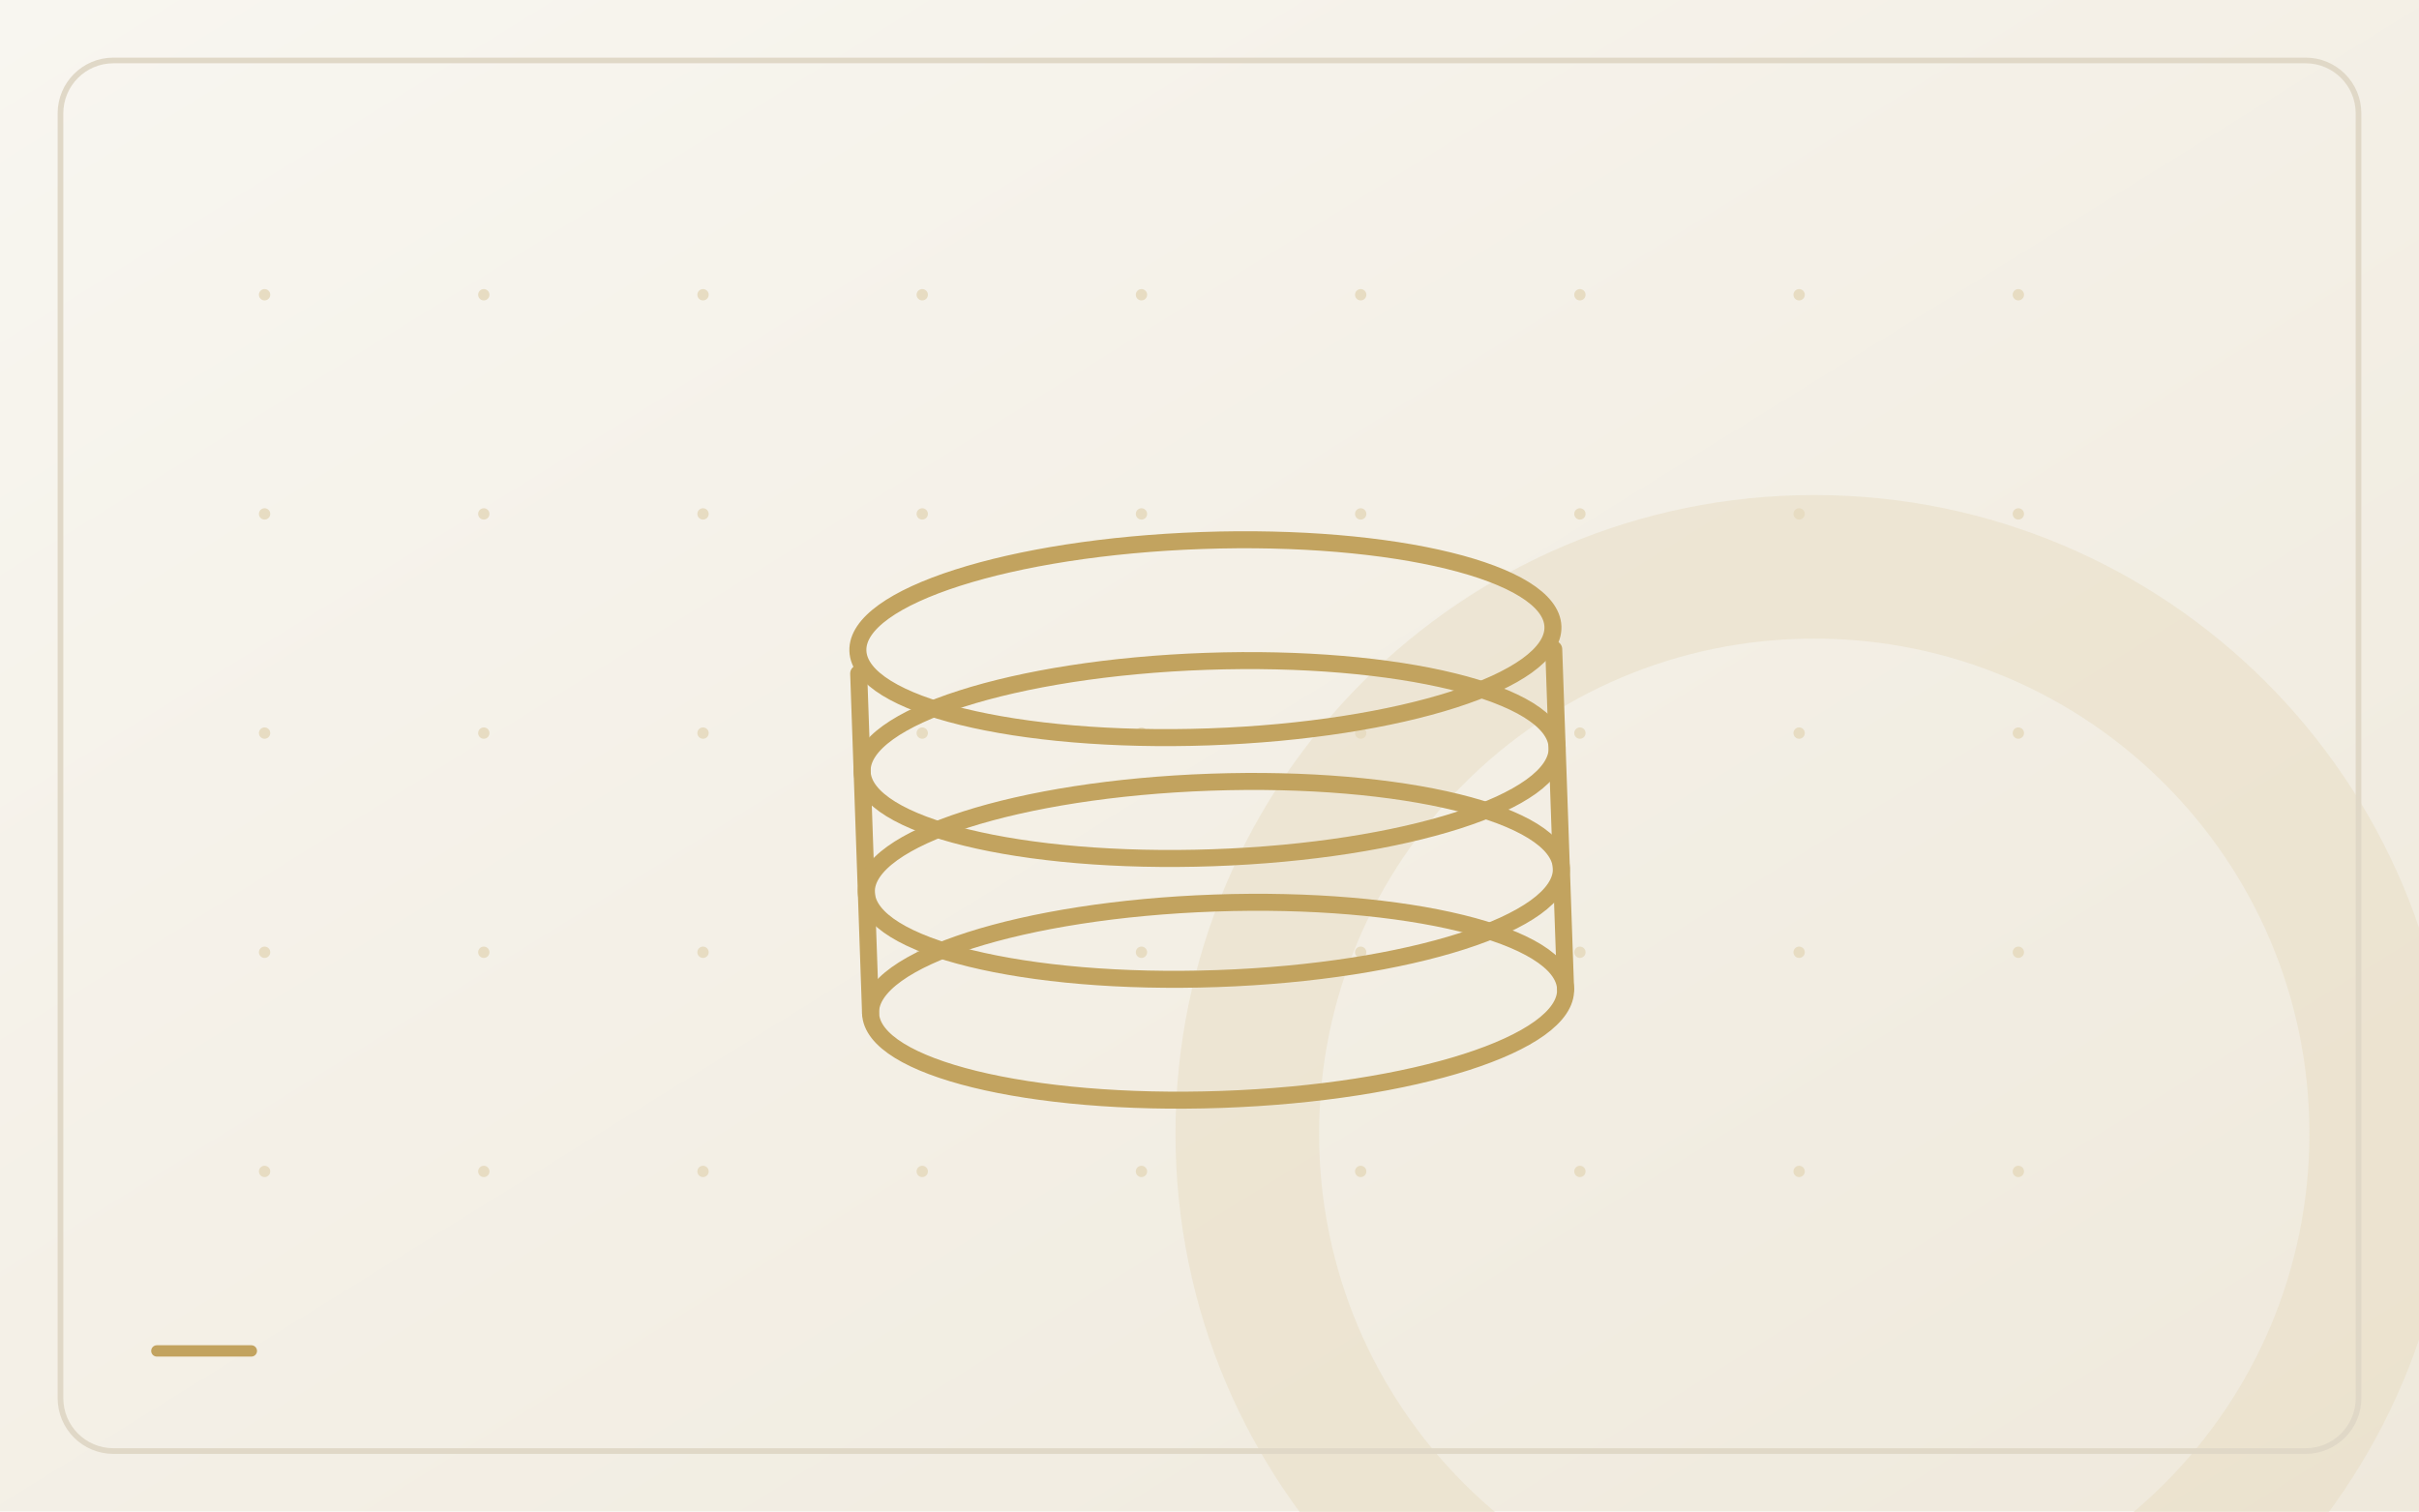
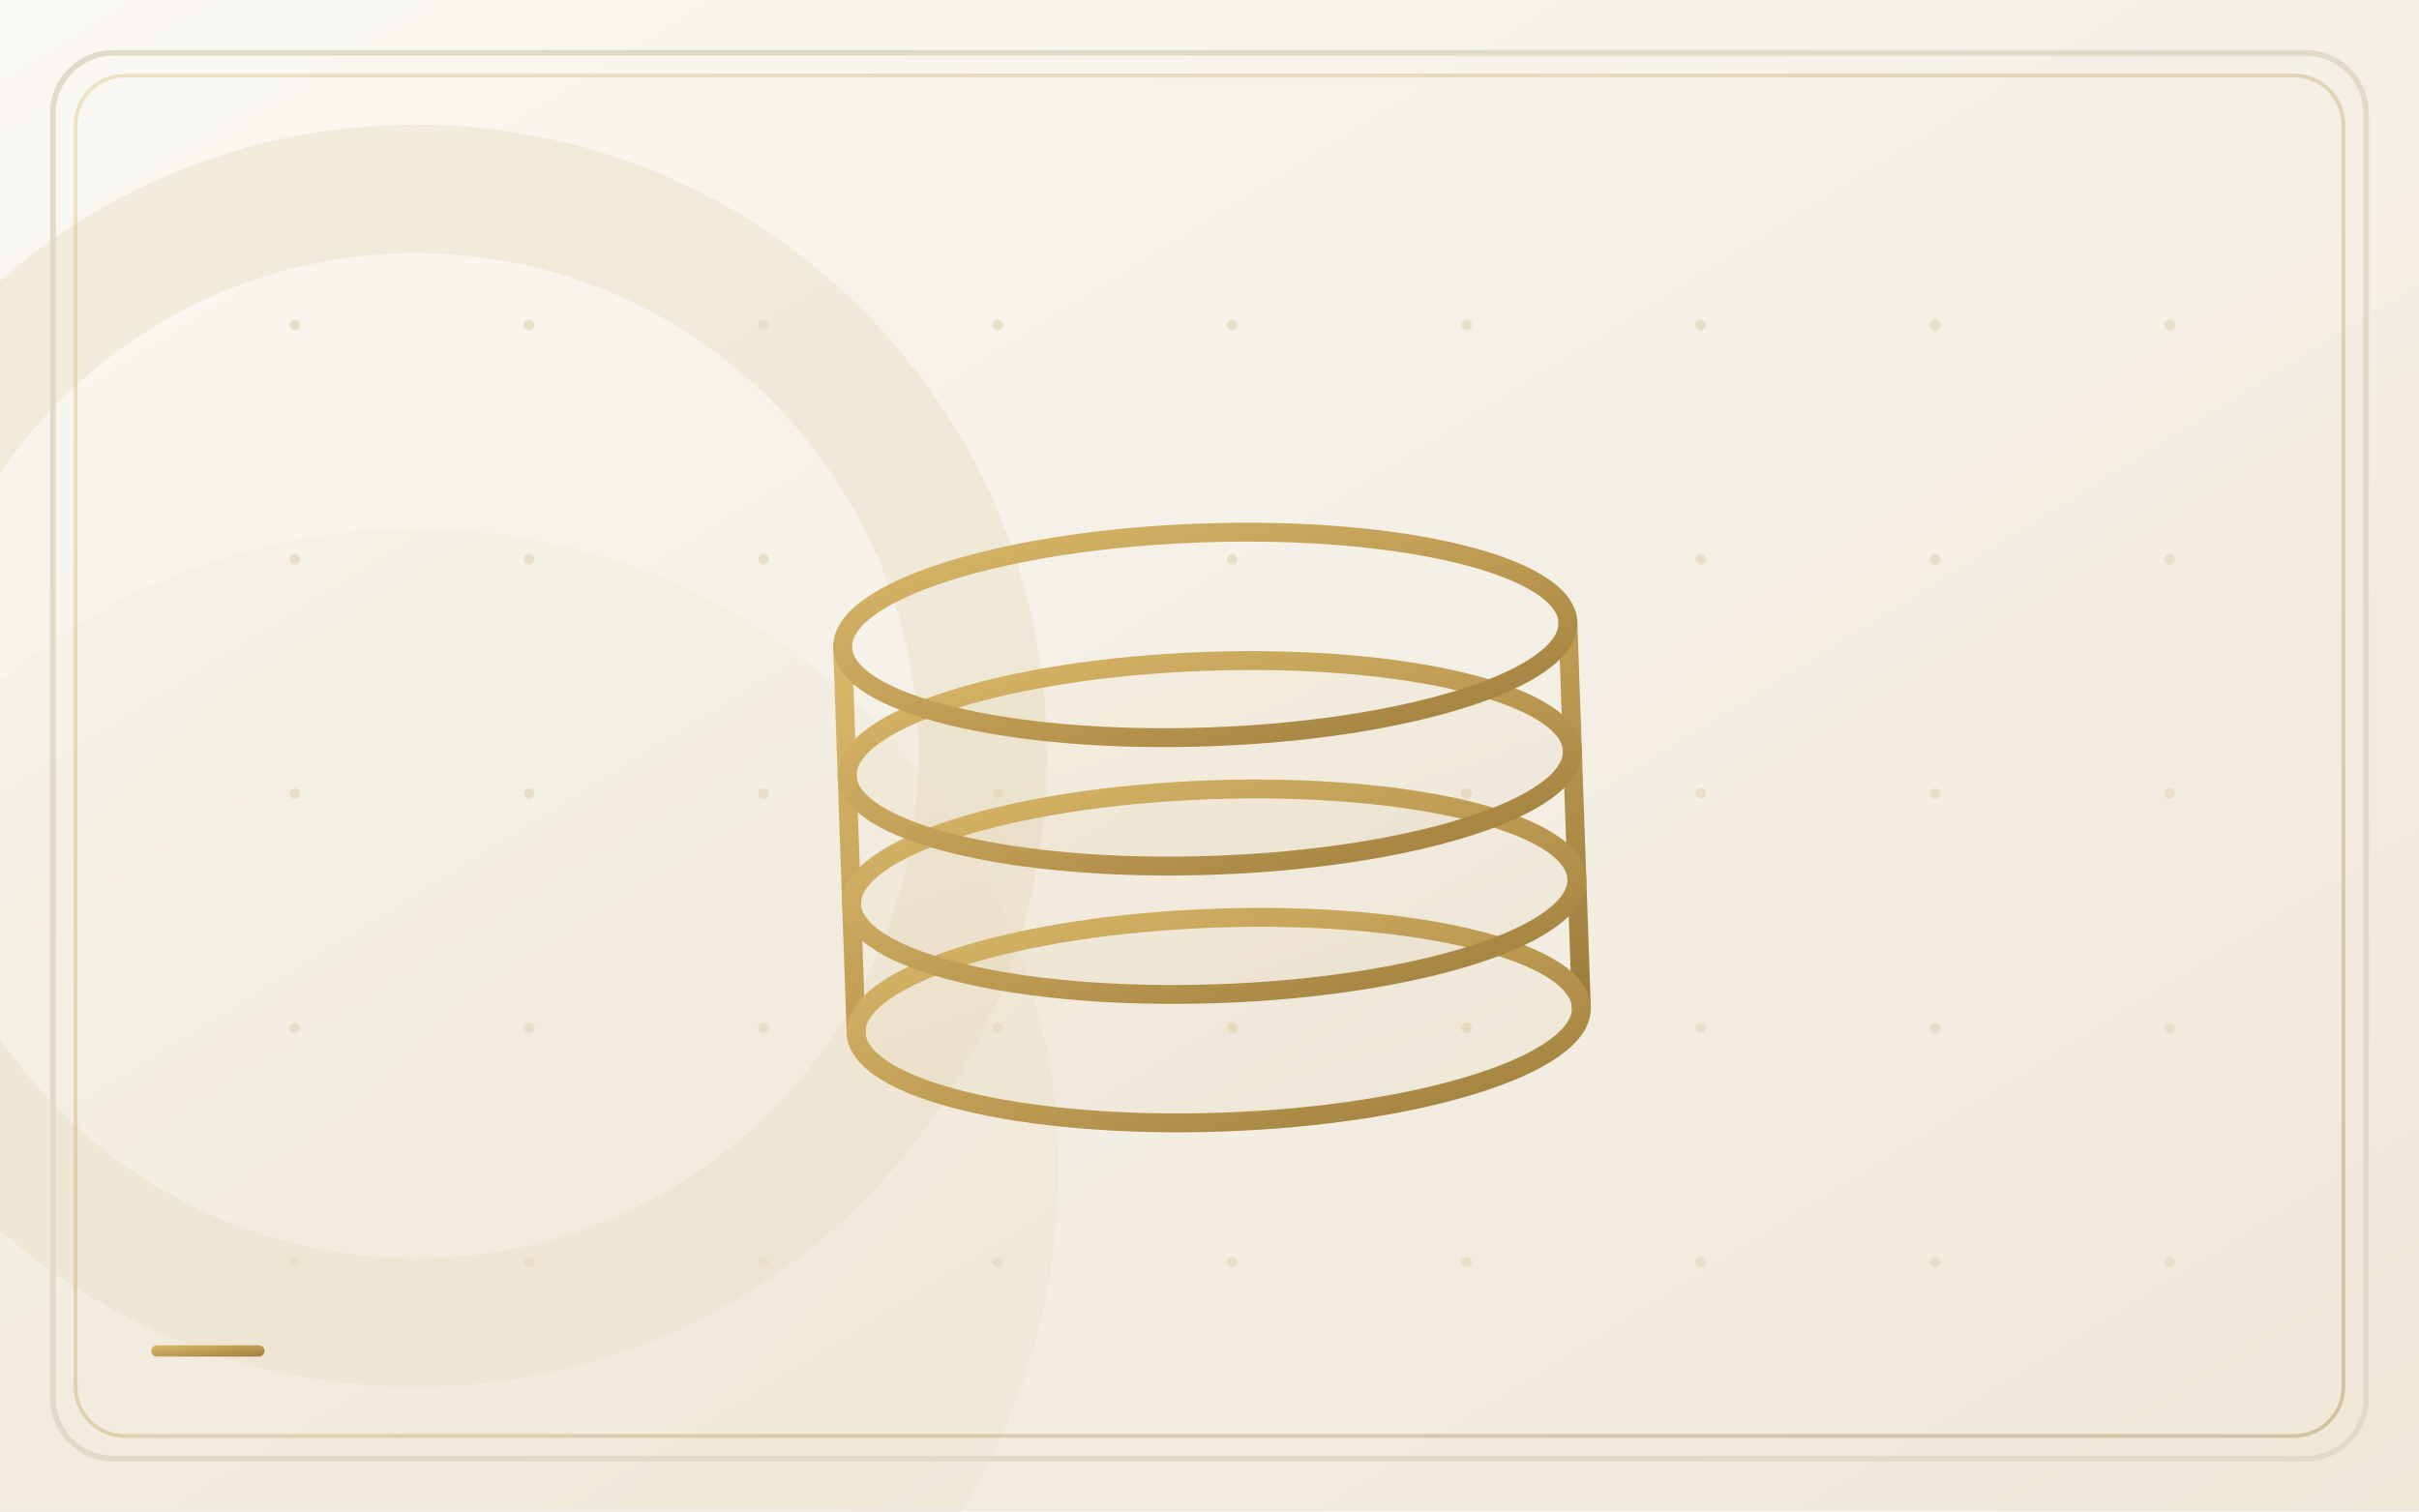
<svg xmlns="http://www.w3.org/2000/svg" viewBox="0 0 640 400" width="640" height="400">
  <defs>
-     <linearGradient id="bg" x1="0" y1="0" x2="1" y2="1">
-       <stop offset="0" stop-color="#f8f6f0" />
-       <stop offset="1" stop-color="#efe9dc" />
+     <linearGradient id="bgg" x1="0" y1="0" x2="1" y2="1">
+       <stop offset="0" stop-color="#faf8f3" />
+       <stop offset="1" stop-color="#efe7d8" />
+     </linearGradient>
+     <linearGradient id="gg" x1="0" y1="0" x2="1" y2="1">
+       <stop offset="0" stop-color="#d8b86a" />
+       <stop offset="0.55" stop-color="#bd9a52" />
+       <stop offset="1" stop-color="#9c7e3c" />
    </linearGradient>
  </defs>
-   <rect width="640" height="400" fill="url(#bg)" />
-   <circle cx="480" cy="300" r="150" fill="none" stroke="#e7dcc2" stroke-width="38" opacity="0.5" />
-   <circle cx="70" cy="78" r="1.5" fill="#e7dcc2" />
-   <circle cx="70" cy="136" r="1.5" fill="#e7dcc2" />
-   <circle cx="70" cy="194" r="1.5" fill="#e7dcc2" />
-   <circle cx="70" cy="252" r="1.5" fill="#e7dcc2" />
-   <circle cx="70" cy="310" r="1.5" fill="#e7dcc2" />
-   <circle cx="128" cy="78" r="1.5" fill="#e7dcc2" />
-   <circle cx="128" cy="136" r="1.5" fill="#e7dcc2" />
-   <circle cx="128" cy="194" r="1.5" fill="#e7dcc2" />
-   <circle cx="128" cy="252" r="1.5" fill="#e7dcc2" />
-   <circle cx="128" cy="310" r="1.5" fill="#e7dcc2" />
-   <circle cx="186" cy="78" r="1.5" fill="#e7dcc2" />
-   <circle cx="186" cy="136" r="1.5" fill="#e7dcc2" />
-   <circle cx="186" cy="194" r="1.5" fill="#e7dcc2" />
-   <circle cx="186" cy="252" r="1.5" fill="#e7dcc2" />
-   <circle cx="186" cy="310" r="1.5" fill="#e7dcc2" />
-   <circle cx="244" cy="78" r="1.5" fill="#e7dcc2" />
-   <circle cx="244" cy="136" r="1.5" fill="#e7dcc2" />
-   <circle cx="244" cy="194" r="1.5" fill="#e7dcc2" />
-   <circle cx="244" cy="252" r="1.5" fill="#e7dcc2" />
-   <circle cx="244" cy="310" r="1.5" fill="#e7dcc2" />
-   <circle cx="302" cy="78" r="1.5" fill="#e7dcc2" />
-   <circle cx="302" cy="136" r="1.5" fill="#e7dcc2" />
-   <circle cx="302" cy="194" r="1.5" fill="#e7dcc2" />
-   <circle cx="302" cy="252" r="1.5" fill="#e7dcc2" />
-   <circle cx="302" cy="310" r="1.5" fill="#e7dcc2" />
-   <circle cx="360" cy="78" r="1.5" fill="#e7dcc2" />
-   <circle cx="360" cy="136" r="1.5" fill="#e7dcc2" />
-   <circle cx="360" cy="194" r="1.5" fill="#e7dcc2" />
-   <circle cx="360" cy="252" r="1.5" fill="#e7dcc2" />
-   <circle cx="360" cy="310" r="1.5" fill="#e7dcc2" />
-   <circle cx="418" cy="78" r="1.5" fill="#e7dcc2" />
-   <circle cx="418" cy="136" r="1.5" fill="#e7dcc2" />
-   <circle cx="418" cy="194" r="1.5" fill="#e7dcc2" />
-   <circle cx="418" cy="252" r="1.5" fill="#e7dcc2" />
-   <circle cx="418" cy="310" r="1.5" fill="#e7dcc2" />
-   <circle cx="476" cy="78" r="1.5" fill="#e7dcc2" />
-   <circle cx="476" cy="136" r="1.5" fill="#e7dcc2" />
-   <circle cx="476" cy="194" r="1.5" fill="#e7dcc2" />
-   <circle cx="476" cy="252" r="1.5" fill="#e7dcc2" />
-   <circle cx="476" cy="310" r="1.5" fill="#e7dcc2" />
-   <circle cx="534" cy="78" r="1.5" fill="#e7dcc2" />
-   <circle cx="534" cy="136" r="1.5" fill="#e7dcc2" />
-   <circle cx="534" cy="194" r="1.5" fill="#e7dcc2" />
-   <circle cx="534" cy="252" r="1.5" fill="#e7dcc2" />
-   <circle cx="534" cy="310" r="1.5" fill="#e7dcc2" />
-   <rect x="16" y="16" width="608" height="368" fill="none" stroke="#e0d8c7" stroke-width="1.5" rx="14" />
+   <rect width="640" height="400" fill="url(#bgg)" />
+   <circle cx="110" cy="310" r="170" fill="url(#gg)" opacity="0.05" />
+   <circle cx="110" cy="200" r="150" fill="none" stroke="#e9dfc8" stroke-width="34" opacity="0.5" />
+   <circle cx="78" cy="86" r="1.4" fill="#e9dfc8" />
+   <circle cx="78" cy="148" r="1.4" fill="#e9dfc8" />
+   <circle cx="78" cy="210" r="1.4" fill="#e9dfc8" />
+   <circle cx="78" cy="272" r="1.4" fill="#e9dfc8" />
+   <circle cx="78" cy="334" r="1.4" fill="#e9dfc8" />
+   <circle cx="140" cy="86" r="1.4" fill="#e9dfc8" />
+   <circle cx="140" cy="148" r="1.4" fill="#e9dfc8" />
+   <circle cx="140" cy="210" r="1.4" fill="#e9dfc8" />
+   <circle cx="140" cy="272" r="1.4" fill="#e9dfc8" />
+   <circle cx="140" cy="334" r="1.4" fill="#e9dfc8" />
+   <circle cx="202" cy="86" r="1.4" fill="#e9dfc8" />
+   <circle cx="202" cy="148" r="1.4" fill="#e9dfc8" />
+   <circle cx="202" cy="210" r="1.4" fill="#e9dfc8" />
+   <circle cx="202" cy="272" r="1.4" fill="#e9dfc8" />
+   <circle cx="202" cy="334" r="1.4" fill="#e9dfc8" />
+   <circle cx="264" cy="86" r="1.4" fill="#e9dfc8" />
+   <circle cx="264" cy="148" r="1.4" fill="#e9dfc8" />
+   <circle cx="264" cy="210" r="1.4" fill="#e9dfc8" />
+   <circle cx="264" cy="272" r="1.4" fill="#e9dfc8" />
+   <circle cx="264" cy="334" r="1.4" fill="#e9dfc8" />
+   <circle cx="326" cy="86" r="1.4" fill="#e9dfc8" />
+   <circle cx="326" cy="148" r="1.4" fill="#e9dfc8" />
+   <circle cx="326" cy="210" r="1.4" fill="#e9dfc8" />
+   <circle cx="326" cy="272" r="1.4" fill="#e9dfc8" />
+   <circle cx="326" cy="334" r="1.4" fill="#e9dfc8" />
+   <circle cx="388" cy="86" r="1.4" fill="#e9dfc8" />
+   <circle cx="388" cy="148" r="1.4" fill="#e9dfc8" />
+   <circle cx="388" cy="210" r="1.4" fill="#e9dfc8" />
+   <circle cx="388" cy="272" r="1.4" fill="#e9dfc8" />
+   <circle cx="388" cy="334" r="1.4" fill="#e9dfc8" />
+   <circle cx="450" cy="86" r="1.4" fill="#e9dfc8" />
+   <circle cx="450" cy="148" r="1.4" fill="#e9dfc8" />
+   <circle cx="450" cy="210" r="1.4" fill="#e9dfc8" />
+   <circle cx="450" cy="272" r="1.4" fill="#e9dfc8" />
+   <circle cx="450" cy="334" r="1.4" fill="#e9dfc8" />
+   <circle cx="512" cy="86" r="1.4" fill="#e9dfc8" />
+   <circle cx="512" cy="148" r="1.4" fill="#e9dfc8" />
+   <circle cx="512" cy="210" r="1.4" fill="#e9dfc8" />
+   <circle cx="512" cy="272" r="1.4" fill="#e9dfc8" />
+   <circle cx="512" cy="334" r="1.4" fill="#e9dfc8" />
+   <circle cx="574" cy="86" r="1.4" fill="#e9dfc8" />
+   <circle cx="574" cy="148" r="1.4" fill="#e9dfc8" />
+   <circle cx="574" cy="210" r="1.4" fill="#e9dfc8" />
+   <circle cx="574" cy="272" r="1.4" fill="#e9dfc8" />
+   <circle cx="574" cy="334" r="1.4" fill="#e9dfc8" />
+   <rect x="14" y="14" width="612" height="372" fill="none" stroke="#e2dac9" stroke-width="1.5" rx="16" />
+   <rect x="20" y="20" width="600" height="360" fill="none" stroke="url(#gg)" stroke-width="1" rx="13" opacity="0.35" />
  <g transform="rotate(-2 320 200)">
-     <path d="M228 175 V265 M412 175 V265" stroke="#c2a35f" fill="none" stroke-width="4.5" stroke-linecap="round" stroke-linejoin="round" />
-     <ellipse cx="320" cy="265" rx="92" ry="26" stroke="#c2a35f" fill="none" stroke-width="4.5" stroke-linecap="round" stroke-linejoin="round" />
-     <ellipse cx="320" cy="233" rx="92" ry="26" stroke="#c2a35f" fill="none" stroke-width="4.5" stroke-linecap="round" stroke-linejoin="round" />
-     <ellipse cx="320" cy="201" rx="92" ry="26" stroke="#c2a35f" fill="none" stroke-width="4.5" stroke-linecap="round" stroke-linejoin="round" />
-     <ellipse cx="320" cy="169" rx="92" ry="26" stroke="#c2a35f" fill="none" stroke-width="4.5" stroke-linecap="round" stroke-linejoin="round" />
+     <path d="M224 168 V270 M416 168 V270" stroke="url(#gg)" fill="none" stroke-width="5" stroke-linecap="round" stroke-linejoin="round" />
+     <ellipse cx="320" cy="270" rx="96" ry="27" stroke="url(#gg)" fill="none" stroke-width="5" stroke-linecap="round" stroke-linejoin="round" />
+     <ellipse cx="320" cy="270" rx="96" ry="27" fill="url(#gg)" opacity="0.06" />
+     <ellipse cx="320" cy="236" rx="96" ry="27" stroke="url(#gg)" fill="none" stroke-width="5" stroke-linecap="round" stroke-linejoin="round" />
+     <ellipse cx="320" cy="236" rx="96" ry="27" fill="url(#gg)" opacity="0.06" />
+     <ellipse cx="320" cy="202" rx="96" ry="27" stroke="url(#gg)" fill="none" stroke-width="5" stroke-linecap="round" stroke-linejoin="round" />
+     <ellipse cx="320" cy="202" rx="96" ry="27" fill="url(#gg)" opacity="0.06" />
+     <ellipse cx="320" cy="168" rx="96" ry="27" stroke="url(#gg)" fill="none" stroke-width="5" stroke-linecap="round" stroke-linejoin="round" />
  </g>
-   <rect x="40" y="356" width="28" height="3" rx="1.5" fill="#c2a35f" />
+   <rect x="40" y="356" width="30" height="3" rx="1.5" fill="url(#gg)" />
</svg>
